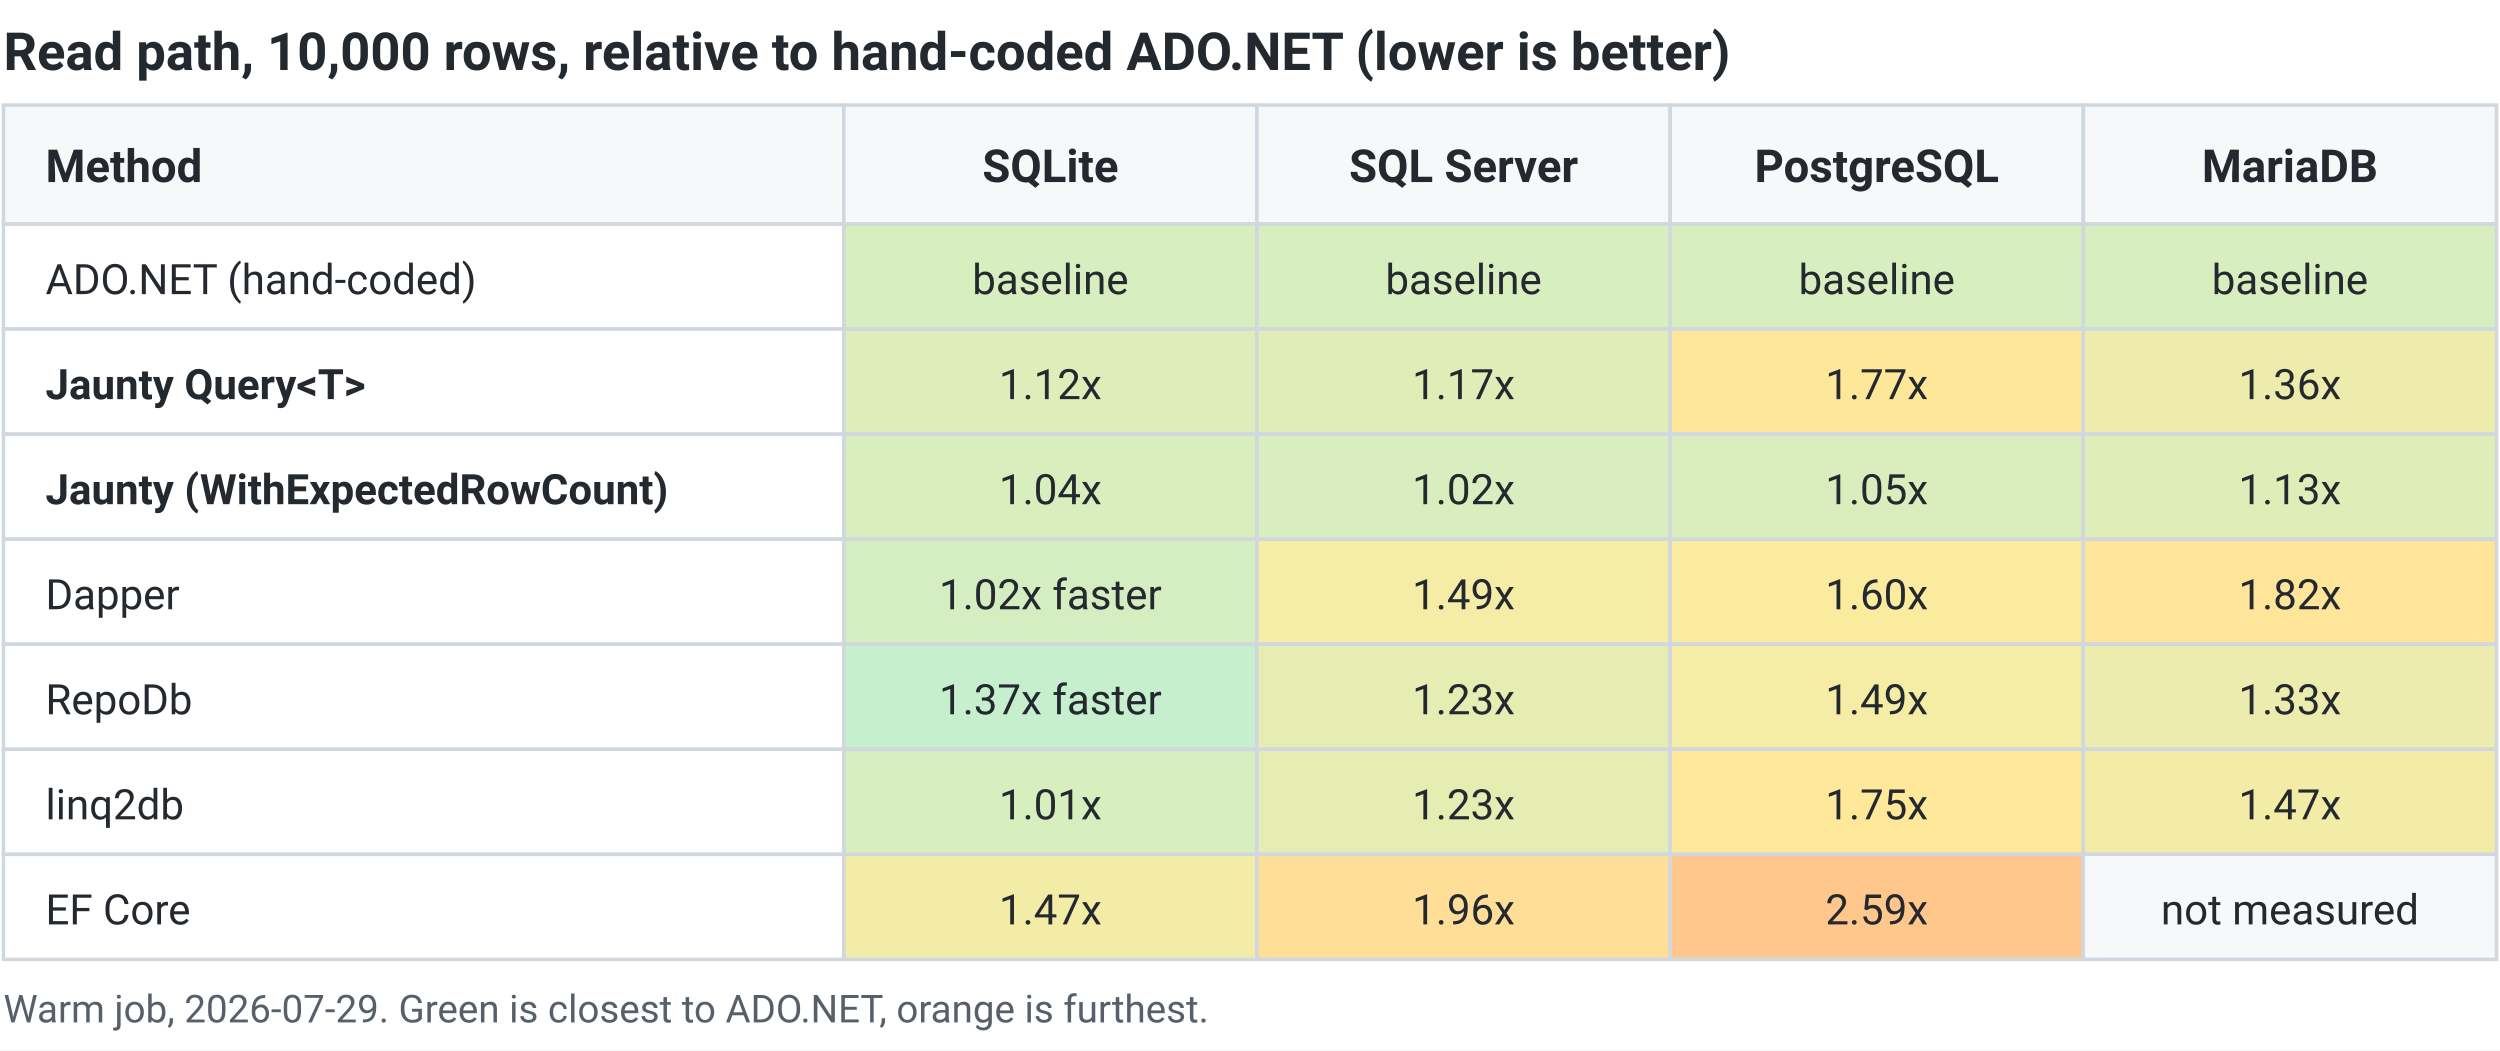
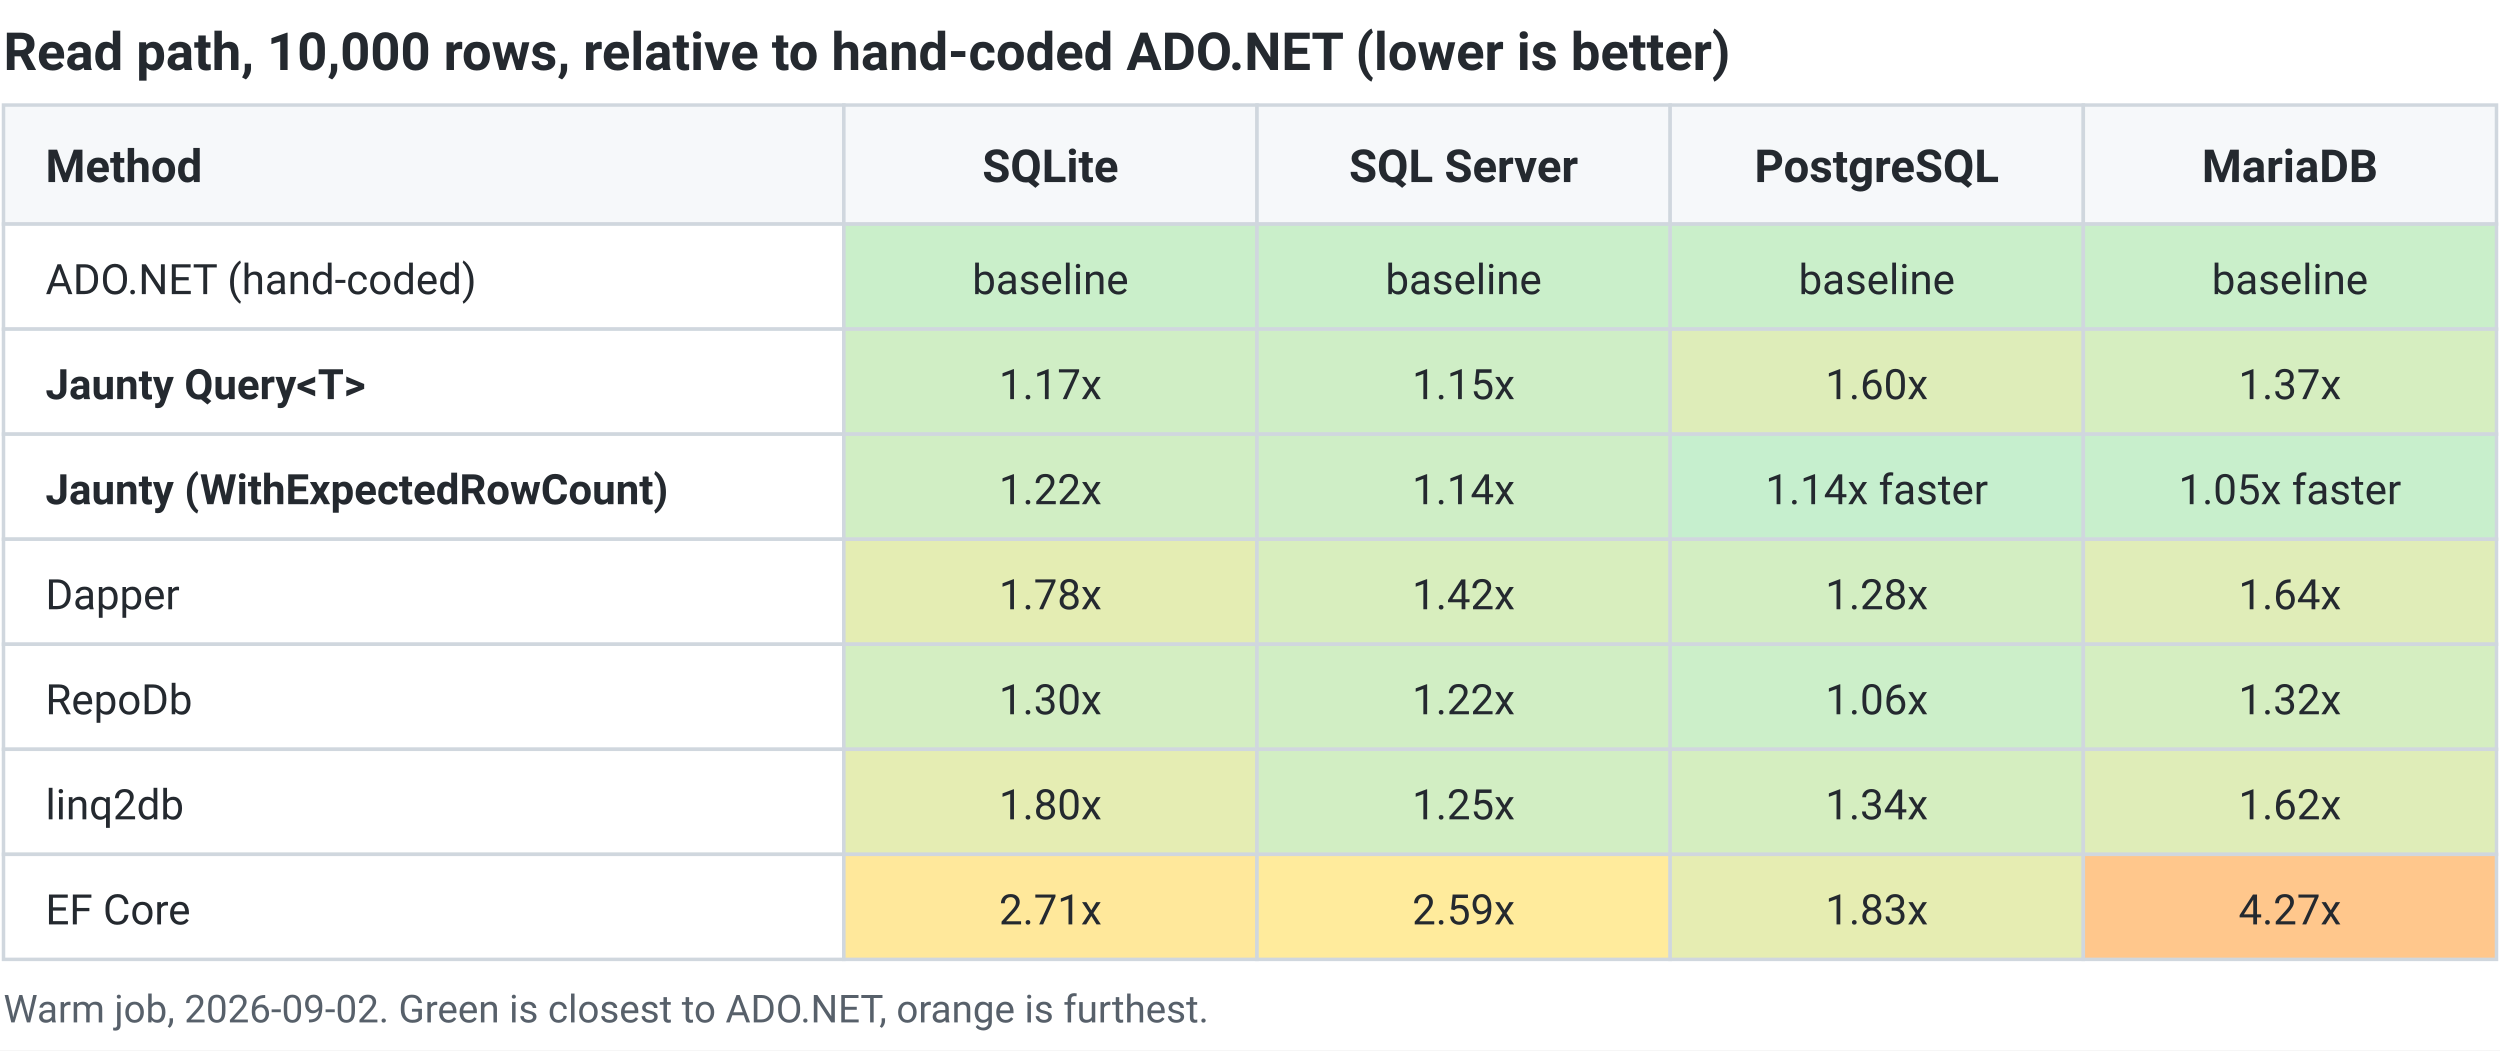
<svg xmlns="http://www.w3.org/2000/svg" width="714" height="300" viewBox="0 0 714 300" role="img" aria-label="Read path, 10,000 rows, relative to hand-coded ADO.NET (lower is better)" font-family="-apple-system, 'Segoe UI', Roboto, Helvetica, Arial, sans-serif">
  <rect width="714" height="300" fill="#ffffff" />
  <text x="1" y="20" font-size="15" text-anchor="start" font-weight="bold" fill="#24292f">Read path, 10,000 rows, relative to hand-coded ADO.NET (lower is better)</text>
  <rect x="1" y="30" width="240" height="34" fill="#f6f8fa" stroke="#d0d7de" rx="0" />
  <text x="13" y="52.0" font-size="13" text-anchor="start" font-weight="bold" fill="#24292f">Method</text>
  <rect x="241" y="30" width="118" height="34" fill="#f6f8fa" stroke="#d0d7de" rx="0" />
  <text x="300.0" y="52.0" font-size="13" text-anchor="middle" font-weight="bold" fill="#24292f">SQLite</text>
  <rect x="359" y="30" width="118" height="34" fill="#f6f8fa" stroke="#d0d7de" rx="0" />
  <text x="418.0" y="52.0" font-size="13" text-anchor="middle" font-weight="bold" fill="#24292f">SQL Server</text>
  <rect x="477" y="30" width="118" height="34" fill="#f6f8fa" stroke="#d0d7de" rx="0" />
  <text x="536.0" y="52.0" font-size="13" text-anchor="middle" font-weight="bold" fill="#24292f">PostgreSQL</text>
  <rect x="595" y="30" width="118" height="34" fill="#f6f8fa" stroke="#d0d7de" rx="0" />
  <text x="654.0" y="52.0" font-size="13" text-anchor="middle" font-weight="bold" fill="#24292f">MariaDB</text>
  <rect x="1" y="64" width="240" height="30" fill="#ffffff" stroke="#d0d7de" rx="0" />
  <text x="13" y="84.0" font-size="12" text-anchor="start" font-weight="normal" fill="#24292f">ADO.NET (hand-coded)</text>
-   <rect x="241" y="64" width="118" height="30" fill="#d7eebf" stroke="#d0d7de" rx="0" />
+   <rect x="241" y="64" width="118" height="30" fill="#caefca" stroke="#d0d7de" rx="0" />
  <text x="300.0" y="84.0" font-size="12" text-anchor="middle" font-weight="normal" fill="#24292f">baseline</text>
-   <rect x="359" y="64" width="118" height="30" fill="#d7eebf" stroke="#d0d7de" rx="0" />
+   <rect x="359" y="64" width="118" height="30" fill="#caefca" stroke="#d0d7de" rx="0" />
  <text x="418.0" y="84.0" font-size="12" text-anchor="middle" font-weight="normal" fill="#24292f">baseline</text>
-   <rect x="477" y="64" width="118" height="30" fill="#d7eebf" stroke="#d0d7de" rx="0" />
+   <rect x="477" y="64" width="118" height="30" fill="#caefca" stroke="#d0d7de" rx="0" />
  <text x="536.0" y="84.0" font-size="12" text-anchor="middle" font-weight="normal" fill="#24292f">baseline</text>
-   <rect x="595" y="64" width="118" height="30" fill="#d7eebf" stroke="#d0d7de" rx="0" />
+   <rect x="595" y="64" width="118" height="30" fill="#caefca" stroke="#d0d7de" rx="0" />
  <text x="654.0" y="84.0" font-size="12" text-anchor="middle" font-weight="normal" fill="#24292f">baseline</text>
  <rect x="1" y="94" width="240" height="30" fill="#ffffff" stroke="#d0d7de" rx="0" />
  <text x="13" y="114.0" font-size="12" text-anchor="start" font-weight="bold" fill="#24292f">Jaunty Query&lt;T&gt;</text>
-   <rect x="241" y="94" width="118" height="30" fill="#deedb9" stroke="#d0d7de" rx="0" />
-   <text x="300.0" y="114.0" font-size="12" text-anchor="middle" font-weight="normal" fill="#24292f">1.12x</text>
-   <rect x="359" y="94" width="118" height="30" fill="#e1edb6" stroke="#d0d7de" rx="0" />
-   <text x="418.0" y="114.0" font-size="12" text-anchor="middle" font-weight="normal" fill="#24292f">1.17x</text>
-   <rect x="477" y="94" width="118" height="30" fill="#ffe79a" stroke="#d0d7de" rx="0" />
-   <text x="536.0" y="114.0" font-size="12" text-anchor="middle" font-weight="normal" fill="#24292f">1.77x</text>
-   <rect x="595" y="94" width="118" height="30" fill="#edecac" stroke="#d0d7de" rx="0" />
-   <text x="654.0" y="114.0" font-size="12" text-anchor="middle" font-weight="normal" fill="#24292f">1.36x</text>
+   <rect x="241" y="94" width="118" height="30" fill="#d0eec5" stroke="#d0d7de" rx="0" />
+   <text x="300.0" y="114.0" font-size="12" text-anchor="middle" font-weight="normal" fill="#24292f">1.17x</text>
+   <rect x="359" y="94" width="118" height="30" fill="#cfeec6" stroke="#d0d7de" rx="0" />
+   <text x="418.0" y="114.0" font-size="12" text-anchor="middle" font-weight="normal" fill="#24292f">1.15x</text>
+   <rect x="477" y="94" width="118" height="30" fill="#deedb9" stroke="#d0d7de" rx="0" />
+   <text x="536.0" y="114.0" font-size="12" text-anchor="middle" font-weight="normal" fill="#24292f">1.60x</text>
+   <rect x="595" y="94" width="118" height="30" fill="#d6eec0" stroke="#d0d7de" rx="0" />
+   <text x="654.0" y="114.0" font-size="12" text-anchor="middle" font-weight="normal" fill="#24292f">1.37x</text>
  <rect x="1" y="124" width="240" height="30" fill="#ffffff" stroke="#d0d7de" rx="0" />
  <text x="13" y="144.0" font-size="12" text-anchor="start" font-weight="bold" fill="#24292f">Jaunty (WithExpectedRowCount)</text>
-   <rect x="241" y="124" width="118" height="30" fill="#d9eebd" stroke="#d0d7de" rx="0" />
-   <text x="300.0" y="144.0" font-size="12" text-anchor="middle" font-weight="normal" fill="#24292f">1.04x</text>
-   <rect x="359" y="124" width="118" height="30" fill="#d8eebe" stroke="#d0d7de" rx="0" />
-   <text x="418.0" y="144.0" font-size="12" text-anchor="middle" font-weight="normal" fill="#24292f">1.02x</text>
-   <rect x="477" y="124" width="118" height="30" fill="#daeebd" stroke="#d0d7de" rx="0" />
-   <text x="536.0" y="144.0" font-size="12" text-anchor="middle" font-weight="normal" fill="#24292f">1.05x</text>
-   <rect x="595" y="124" width="118" height="30" fill="#dfedb8" stroke="#d0d7de" rx="0" />
-   <text x="654.0" y="144.0" font-size="12" text-anchor="middle" font-weight="normal" fill="#24292f">1.13x</text>
+   <rect x="241" y="124" width="118" height="30" fill="#d1eec4" stroke="#d0d7de" rx="0" />
+   <text x="300.0" y="144.0" font-size="12" text-anchor="middle" font-weight="normal" fill="#24292f">1.22x</text>
+   <rect x="359" y="124" width="118" height="30" fill="#cfeec6" stroke="#d0d7de" rx="0" />
+   <text x="418.0" y="144.0" font-size="12" text-anchor="middle" font-weight="normal" fill="#24292f">1.14x</text>
+   <rect x="477" y="124" width="118" height="30" fill="#c6efce" stroke="#d0d7de" rx="0" />
+   <text x="536.0" y="144.0" font-size="12" text-anchor="middle" font-weight="normal" fill="#24292f">1.14x faster</text>
+   <rect x="595" y="124" width="118" height="30" fill="#c8efcc" stroke="#d0d7de" rx="0" />
+   <text x="654.0" y="144.0" font-size="12" text-anchor="middle" font-weight="normal" fill="#24292f">1.05x faster</text>
  <rect x="1" y="154" width="240" height="30" fill="#ffffff" stroke="#d0d7de" rx="0" />
  <text x="13" y="174.0" font-size="12" text-anchor="start" font-weight="normal" fill="#24292f">Dapper</text>
-   <rect x="241" y="154" width="118" height="30" fill="#d5eec1" stroke="#d0d7de" rx="0" />
-   <text x="300.0" y="174.0" font-size="12" text-anchor="middle" font-weight="normal" fill="#24292f">1.02x faster</text>
-   <rect x="359" y="154" width="118" height="30" fill="#f5eca5" stroke="#d0d7de" rx="0" />
-   <text x="418.0" y="174.0" font-size="12" text-anchor="middle" font-weight="normal" fill="#24292f">1.49x</text>
-   <rect x="477" y="154" width="118" height="30" fill="#fbeb9f" stroke="#d0d7de" rx="0" />
-   <text x="536.0" y="174.0" font-size="12" text-anchor="middle" font-weight="normal" fill="#24292f">1.60x</text>
-   <rect x="595" y="154" width="118" height="30" fill="#ffe599" stroke="#d0d7de" rx="0" />
-   <text x="654.0" y="174.0" font-size="12" text-anchor="middle" font-weight="normal" fill="#24292f">1.82x</text>
+   <rect x="241" y="154" width="118" height="30" fill="#e4edb3" stroke="#d0d7de" rx="0" />
+   <text x="300.0" y="174.0" font-size="12" text-anchor="middle" font-weight="normal" fill="#24292f">1.78x</text>
+   <rect x="359" y="154" width="118" height="30" fill="#d8eebe" stroke="#d0d7de" rx="0" />
+   <text x="418.0" y="174.0" font-size="12" text-anchor="middle" font-weight="normal" fill="#24292f">1.42x</text>
+   <rect x="477" y="154" width="118" height="30" fill="#d3eec2" stroke="#d0d7de" rx="0" />
+   <text x="536.0" y="174.0" font-size="12" text-anchor="middle" font-weight="normal" fill="#24292f">1.28x</text>
+   <rect x="595" y="154" width="118" height="30" fill="#e0edb8" stroke="#d0d7de" rx="0" />
+   <text x="654.0" y="174.0" font-size="12" text-anchor="middle" font-weight="normal" fill="#24292f">1.64x</text>
  <rect x="1" y="184" width="240" height="30" fill="#ffffff" stroke="#d0d7de" rx="0" />
  <text x="13" y="204.0" font-size="12" text-anchor="start" font-weight="normal" fill="#24292f">RepoDb</text>
-   <rect x="241" y="184" width="118" height="30" fill="#c6efce" stroke="#d0d7de" rx="0" />
-   <text x="300.0" y="204.0" font-size="12" text-anchor="middle" font-weight="normal" fill="#24292f">1.37x faster</text>
-   <rect x="359" y="184" width="118" height="30" fill="#e5edb3" stroke="#d0d7de" rx="0" />
-   <text x="418.0" y="204.0" font-size="12" text-anchor="middle" font-weight="normal" fill="#24292f">1.23x</text>
-   <rect x="477" y="184" width="118" height="30" fill="#f5eca5" stroke="#d0d7de" rx="0" />
-   <text x="536.0" y="204.0" font-size="12" text-anchor="middle" font-weight="normal" fill="#24292f">1.49x</text>
-   <rect x="595" y="184" width="118" height="30" fill="#ebecae" stroke="#d0d7de" rx="0" />
-   <text x="654.0" y="204.0" font-size="12" text-anchor="middle" font-weight="normal" fill="#24292f">1.33x</text>
+   <rect x="241" y="184" width="118" height="30" fill="#d4eec2" stroke="#d0d7de" rx="0" />
+   <text x="300.0" y="204.0" font-size="12" text-anchor="middle" font-weight="normal" fill="#24292f">1.30x</text>
+   <rect x="359" y="184" width="118" height="30" fill="#d1eec4" stroke="#d0d7de" rx="0" />
+   <text x="418.0" y="204.0" font-size="12" text-anchor="middle" font-weight="normal" fill="#24292f">1.22x</text>
+   <rect x="477" y="184" width="118" height="30" fill="#ccefc9" stroke="#d0d7de" rx="0" />
+   <text x="536.0" y="204.0" font-size="12" text-anchor="middle" font-weight="normal" fill="#24292f">1.06x</text>
+   <rect x="595" y="184" width="118" height="30" fill="#d5eec1" stroke="#d0d7de" rx="0" />
+   <text x="654.0" y="204.0" font-size="12" text-anchor="middle" font-weight="normal" fill="#24292f">1.32x</text>
  <rect x="1" y="214" width="240" height="30" fill="#ffffff" stroke="#d0d7de" rx="0" />
  <text x="13" y="234.0" font-size="12" text-anchor="start" font-weight="normal" fill="#24292f">linq2db</text>
-   <rect x="241" y="214" width="118" height="30" fill="#d7eebf" stroke="#d0d7de" rx="0" />
-   <text x="300.0" y="234.0" font-size="12" text-anchor="middle" font-weight="normal" fill="#24292f">1.01x</text>
-   <rect x="359" y="214" width="118" height="30" fill="#e5edb3" stroke="#d0d7de" rx="0" />
-   <text x="418.0" y="234.0" font-size="12" text-anchor="middle" font-weight="normal" fill="#24292f">1.23x</text>
-   <rect x="477" y="214" width="118" height="30" fill="#ffe89a" stroke="#d0d7de" rx="0" />
-   <text x="536.0" y="234.0" font-size="12" text-anchor="middle" font-weight="normal" fill="#24292f">1.75x</text>
-   <rect x="595" y="214" width="118" height="30" fill="#f3eca6" stroke="#d0d7de" rx="0" />
-   <text x="654.0" y="234.0" font-size="12" text-anchor="middle" font-weight="normal" fill="#24292f">1.47x</text>
+   <rect x="241" y="214" width="118" height="30" fill="#e5edb3" stroke="#d0d7de" rx="0" />
+   <text x="300.0" y="234.0" font-size="12" text-anchor="middle" font-weight="normal" fill="#24292f">1.80x</text>
+   <rect x="359" y="214" width="118" height="30" fill="#d2eec3" stroke="#d0d7de" rx="0" />
+   <text x="418.0" y="234.0" font-size="12" text-anchor="middle" font-weight="normal" fill="#24292f">1.25x</text>
+   <rect x="477" y="214" width="118" height="30" fill="#d5eec0" stroke="#d0d7de" rx="0" />
+   <text x="536.0" y="234.0" font-size="12" text-anchor="middle" font-weight="normal" fill="#24292f">1.34x</text>
+   <rect x="595" y="214" width="118" height="30" fill="#dfedb8" stroke="#d0d7de" rx="0" />
+   <text x="654.0" y="234.0" font-size="12" text-anchor="middle" font-weight="normal" fill="#24292f">1.62x</text>
  <rect x="1" y="244" width="240" height="30" fill="#ffffff" stroke="#d0d7de" rx="0" />
  <text x="13" y="264.0" font-size="12" text-anchor="start" font-weight="normal" fill="#24292f">EF Core</text>
-   <rect x="241" y="244" width="118" height="30" fill="#f3eca6" stroke="#d0d7de" rx="0" />
-   <text x="300.0" y="264.0" font-size="12" text-anchor="middle" font-weight="normal" fill="#24292f">1.47x</text>
-   <rect x="359" y="244" width="118" height="30" fill="#ffdf97" stroke="#d0d7de" rx="0" />
-   <text x="418.0" y="264.0" font-size="12" text-anchor="middle" font-weight="normal" fill="#24292f">1.96x</text>
-   <rect x="477" y="244" width="118" height="30" fill="#ffc78c" stroke="#d0d7de" rx="0" />
-   <text x="536.0" y="264.0" font-size="12" text-anchor="middle" font-weight="normal" fill="#24292f">2.59x</text>
-   <rect x="595" y="244" width="118" height="30" fill="#f6f8fa" stroke="#d0d7de" rx="0" />
-   <text x="654.0" y="264.0" font-size="12" text-anchor="middle" font-weight="normal" fill="#24292f">not measured</text>
-   <text x="1" y="292" font-size="11" text-anchor="start" font-weight="normal" fill="#57606a">Warm job, 2026-07-29. Green is closest to ADO.NET, orange is furthest.</text>
+   <rect x="241" y="244" width="118" height="30" fill="#ffe89b" stroke="#d0d7de" rx="0" />
+   <text x="300.0" y="264.0" font-size="12" text-anchor="middle" font-weight="normal" fill="#24292f">2.71x</text>
+   <rect x="359" y="244" width="118" height="30" fill="#ffeb9c" stroke="#d0d7de" rx="0" />
+   <text x="418.0" y="264.0" font-size="12" text-anchor="middle" font-weight="normal" fill="#24292f">2.59x</text>
+   <rect x="477" y="244" width="118" height="30" fill="#e6edb2" stroke="#d0d7de" rx="0" />
+   <text x="536.0" y="264.0" font-size="12" text-anchor="middle" font-weight="normal" fill="#24292f">1.83x</text>
+   <rect x="595" y="244" width="118" height="30" fill="#ffc78c" stroke="#d0d7de" rx="0" />
+   <text x="654.0" y="264.0" font-size="12" text-anchor="middle" font-weight="normal" fill="#24292f">4.27x</text>
+   <text x="1" y="292" font-size="11" text-anchor="start" font-weight="normal" fill="#57606a">Warm job, 2026-09-02. Green is closest to ADO.NET, orange is furthest.</text>
</svg>
